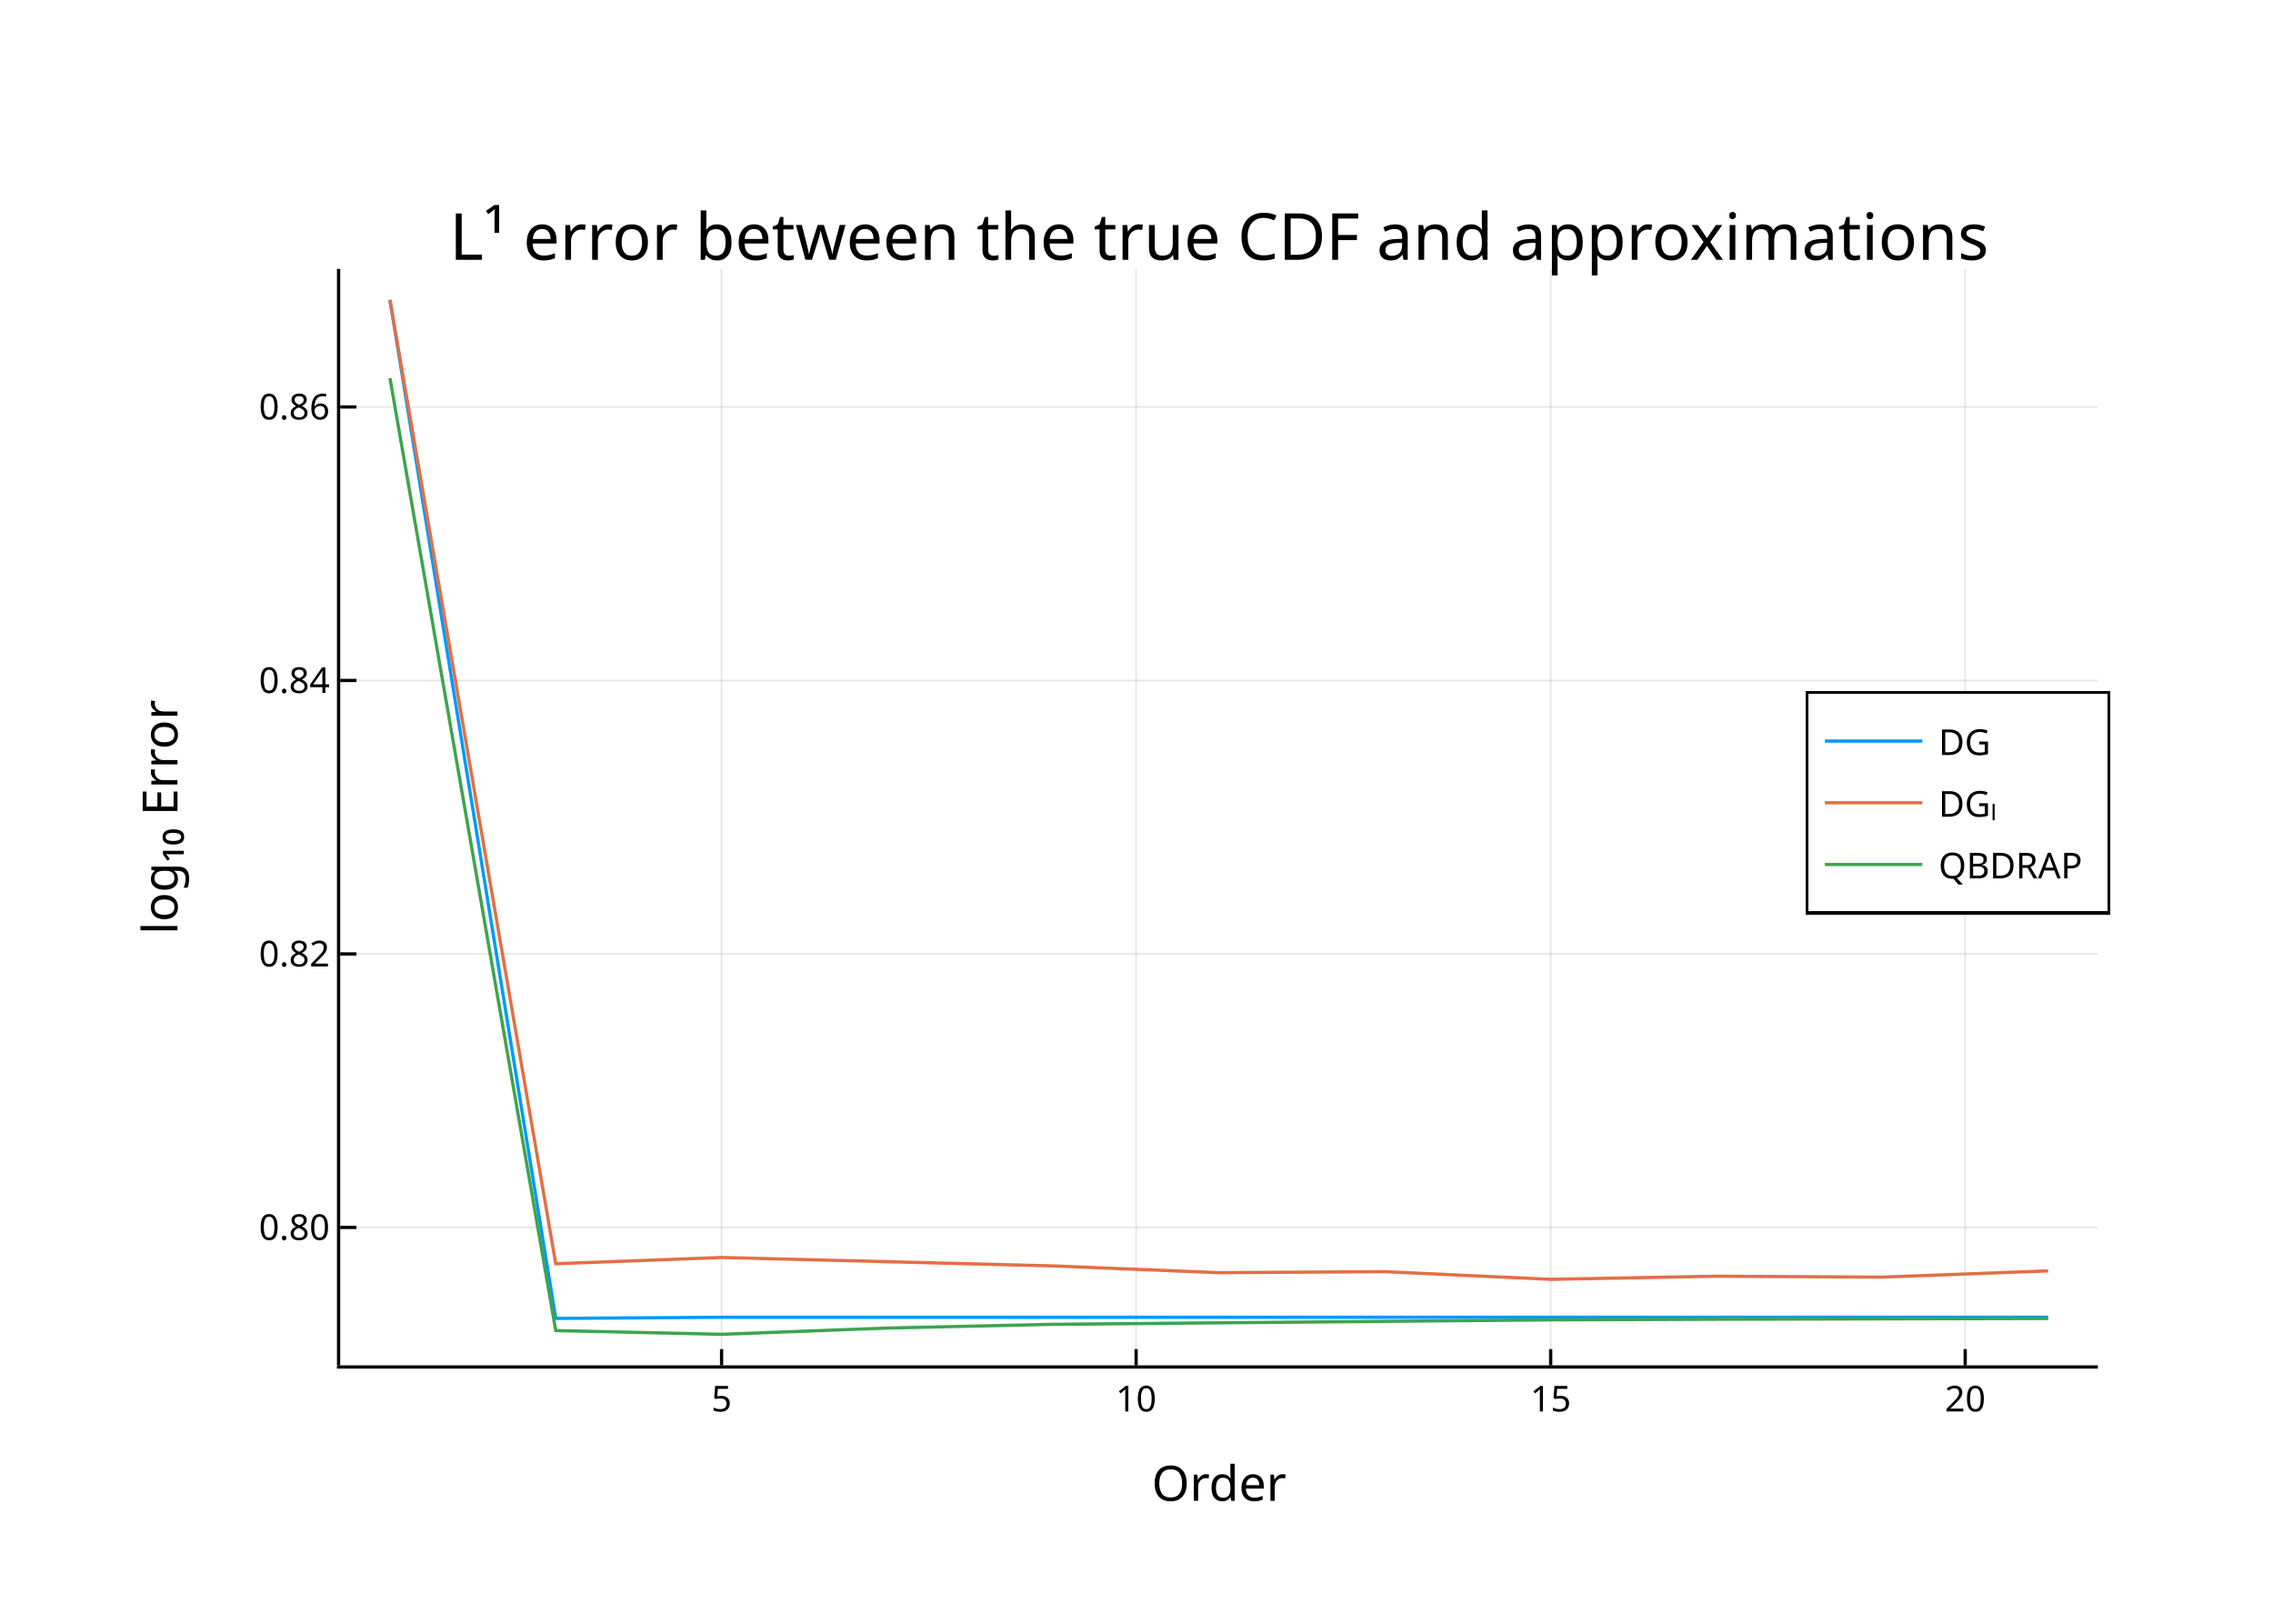
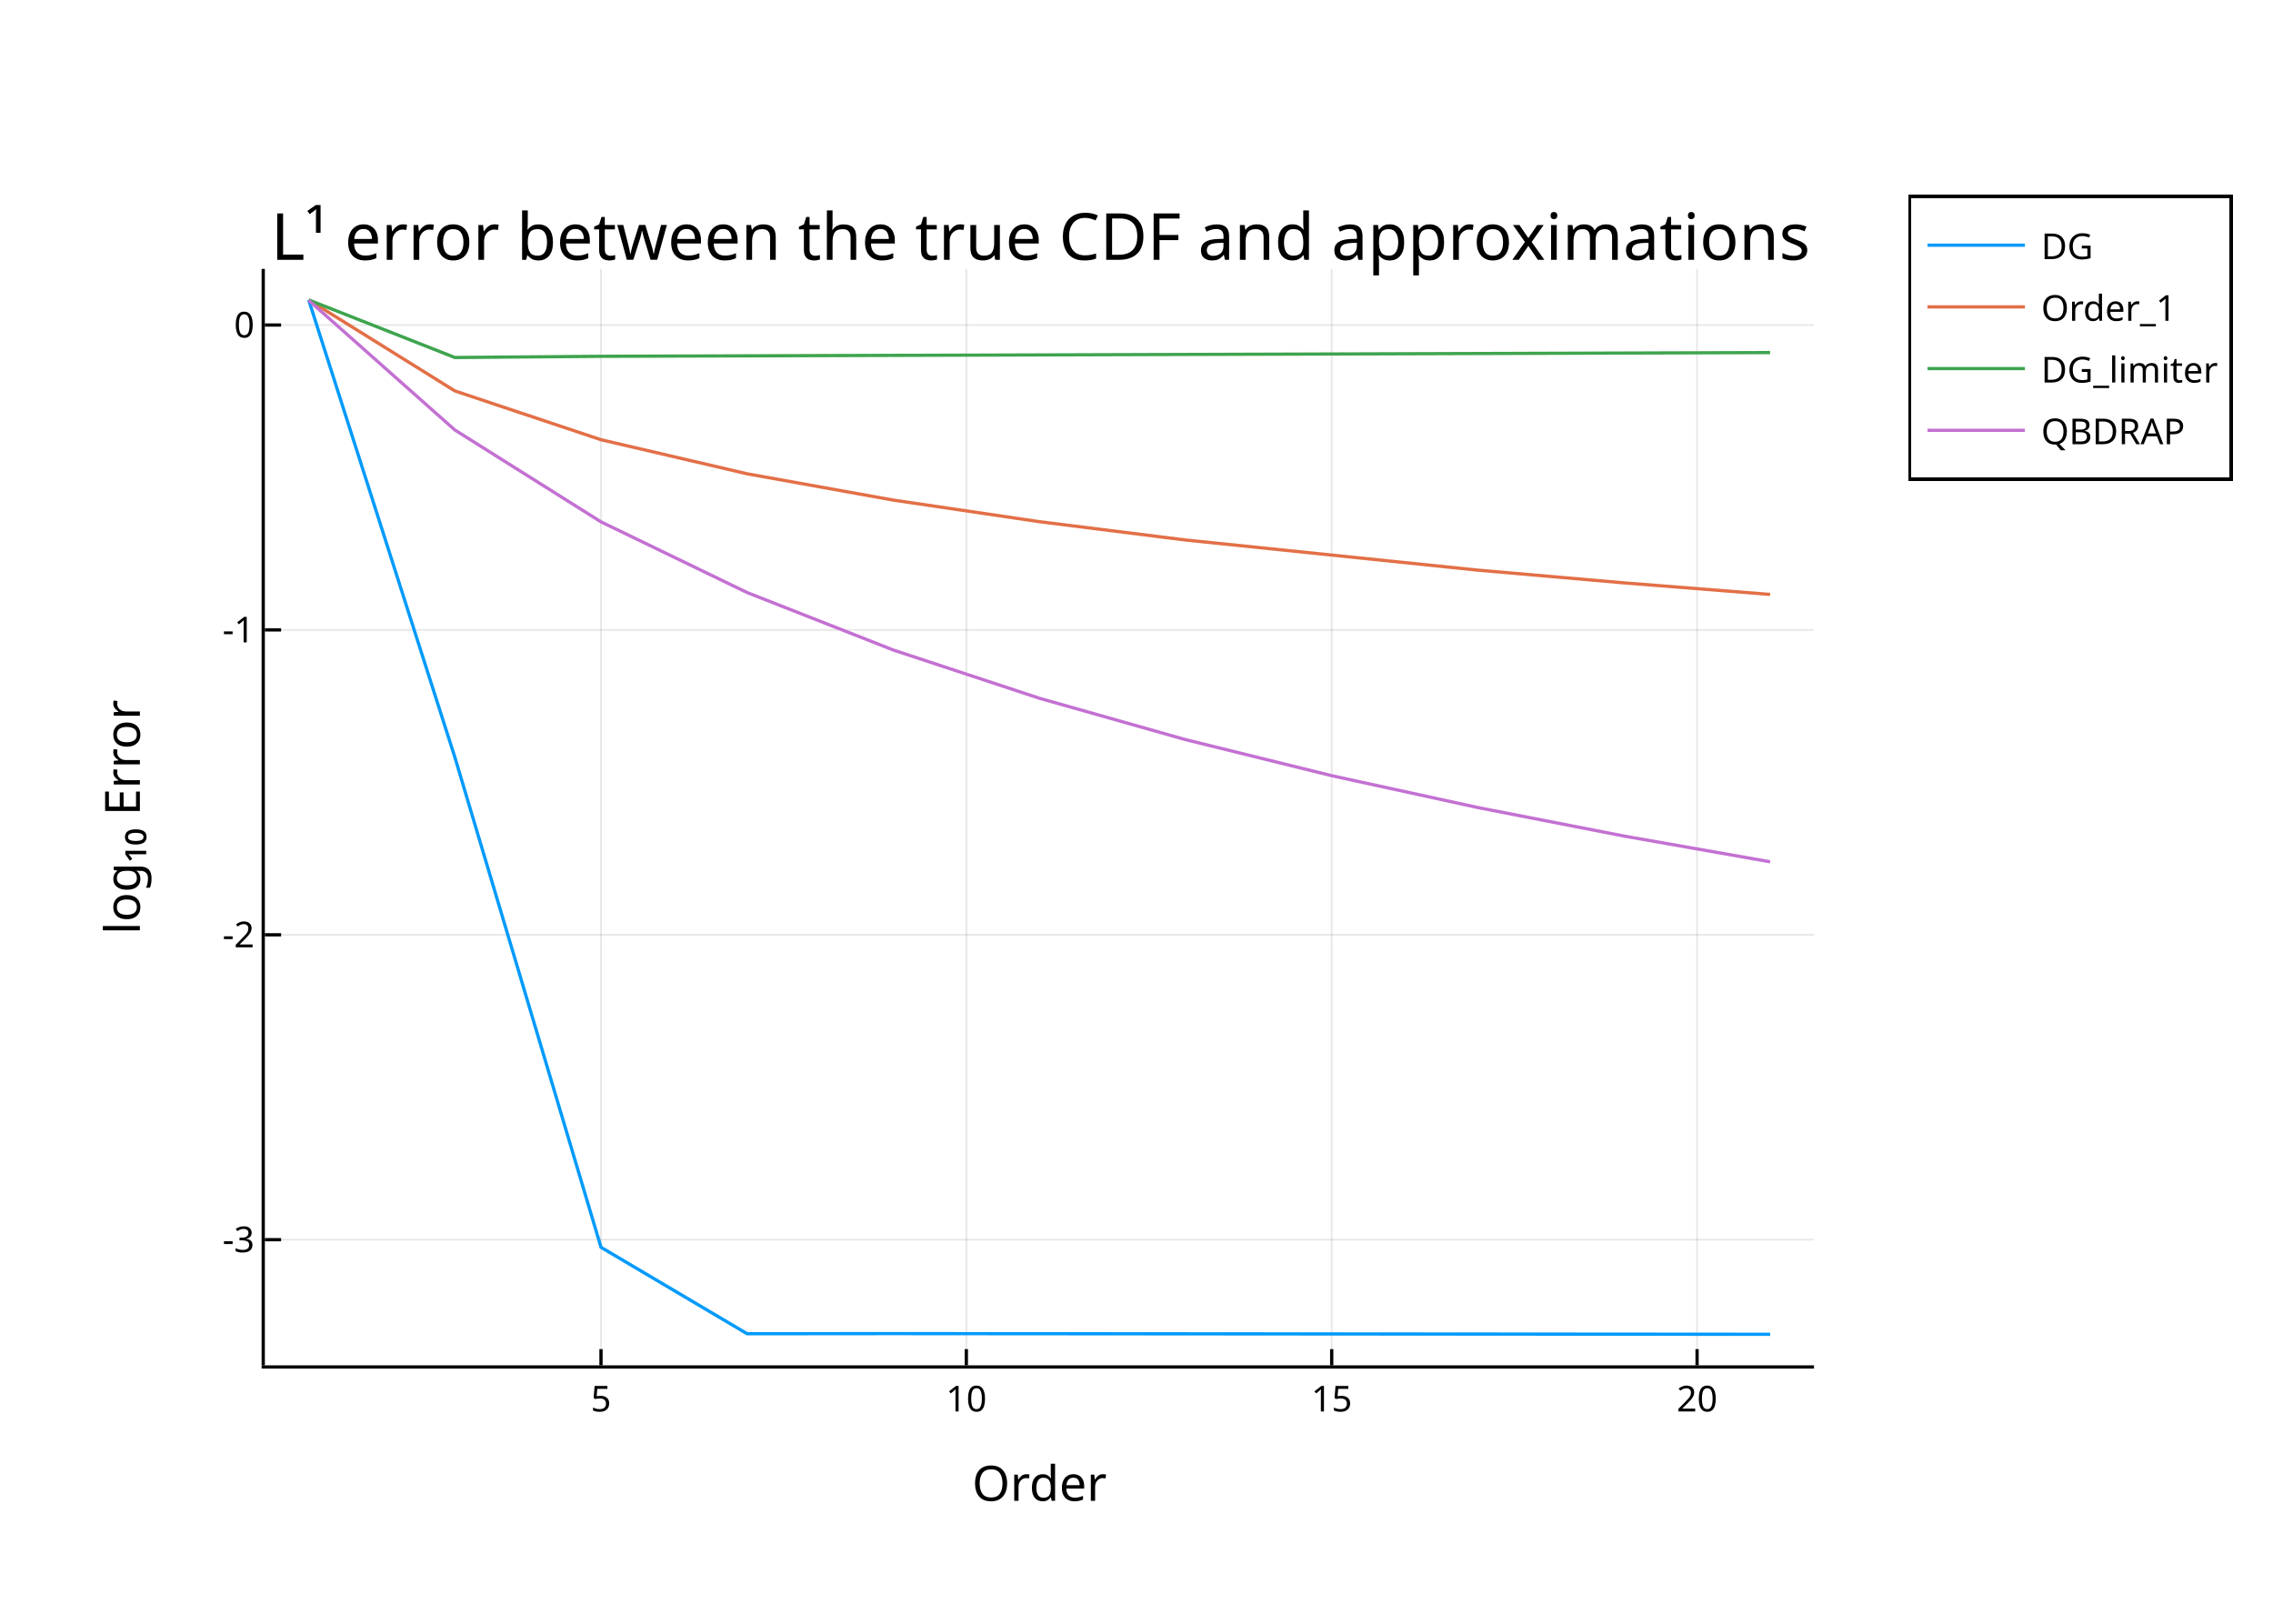
<svg xmlns="http://www.w3.org/2000/svg" class="main-svg" width="700" height="500" style="" viewBox="0 0 700 500">
  <rect x="0" y="0" width="700" height="500" style="fill: rgb(255, 255, 255); fill-opacity: 1;" />
-   <defs id="defs-e6cb38">
+   <defs id="defs-550729">
    <g class="clips">
-       <clipPath id="clipe6cb38xyplot" class="plotclip">
-         <rect width="541.293" height="337.635" />
-       </clipPath>
-       <clipPath class="axesclip" id="clipe6cb38x">
-         <rect x="104.77" y="0" width="541.293" height="500" />
-       </clipPath>
-       <clipPath class="axesclip" id="clipe6cb38y">
+       <clipPath id="clip550729xyplot" class="plotclip">
+         <rect width="477.073" height="337.635" />
+       </clipPath>
+       <clipPath class="axesclip" id="clip550729x">
+         <rect x="81.567" y="0" width="477.073" height="500" />
+       </clipPath>
+       <clipPath class="axesclip" id="clip550729y">
        <rect x="0" y="82.797" width="700" height="337.635" />
      </clipPath>
-       <clipPath class="axesclip" id="clipe6cb38xy">
-         <rect x="104.77" y="82.797" width="541.293" height="337.635" />
+       <clipPath class="axesclip" id="clip550729xy">
+         <rect x="81.567" y="82.797" width="477.073" height="337.635" />
      </clipPath>
    </g>
    <g class="gradients" />
  </defs>
  <g class="bglayer" />
  <g class="layer-below">
    <g class="imagelayer" />
    <g class="shapelayer" />
  </g>
  <g class="cartesianlayer">
    <g class="subplot xy">
      <g class="layer-subplot">
        <g class="shapelayer" />
        <g class="imagelayer" />
      </g>
      <g class="gridlayer">
        <g class="x">
-           <path class="xgrid crisp" transform="translate(222.2203,0)" d="M0,82.797v337.635" style="stroke: rgb(0, 0, 0); stroke-opacity: 0.1; stroke-width: 0.5px;" />
-           <path class="xgrid crisp" transform="translate(349.8803,0)" d="M0,82.797v337.635" style="stroke: rgb(0, 0, 0); stroke-opacity: 0.1; stroke-width: 0.5px;" />
-           <path class="xgrid crisp" transform="translate(477.5503,0)" d="M0,82.797v337.635" style="stroke: rgb(0, 0, 0); stroke-opacity: 0.1; stroke-width: 0.5px;" />
-           <path class="xgrid crisp" transform="translate(605.2103,0)" d="M0,82.797v337.635" style="stroke: rgb(0, 0, 0); stroke-opacity: 0.1; stroke-width: 0.5px;" />
+           <path class="xgrid crisp" transform="translate(185.087,0)" d="M0,82.797v337.635" style="stroke: rgb(0, 0, 0); stroke-opacity: 0.1; stroke-width: 0.5px;" />
+           <path class="xgrid crisp" transform="translate(297.597,0)" d="M0,82.797v337.635" style="stroke: rgb(0, 0, 0); stroke-opacity: 0.1; stroke-width: 0.5px;" />
+           <path class="xgrid crisp" transform="translate(410.117,0)" d="M0,82.797v337.635" style="stroke: rgb(0, 0, 0); stroke-opacity: 0.1; stroke-width: 0.5px;" />
+           <path class="xgrid crisp" transform="translate(522.637,0)" d="M0,82.797v337.635" style="stroke: rgb(0, 0, 0); stroke-opacity: 0.1; stroke-width: 0.5px;" />
        </g>
        <g class="y">
-           <path class="ygrid crisp" transform="translate(0,377.9669)" d="M104.77,0h541.293" style="stroke: rgb(0, 0, 0); stroke-opacity: 0.1; stroke-width: 0.5px;" />
-           <path class="ygrid crisp" transform="translate(0,293.7469)" d="M104.77,0h541.293" style="stroke: rgb(0, 0, 0); stroke-opacity: 0.1; stroke-width: 0.5px;" />
-           <path class="ygrid crisp" transform="translate(0,209.5369)" d="M104.77,0h541.293" style="stroke: rgb(0, 0, 0); stroke-opacity: 0.1; stroke-width: 0.5px;" />
-           <path class="ygrid crisp" transform="translate(0,125.3169)" d="M104.77,0h541.293" style="stroke: rgb(0, 0, 0); stroke-opacity: 0.1; stroke-width: 0.5px;" />
+           <path class="ygrid crisp" transform="translate(0,381.7369)" d="M81.567,0h477.073" style="stroke: rgb(0, 0, 0); stroke-opacity: 0.1; stroke-width: 0.5px;" />
+           <path class="ygrid crisp" transform="translate(0,287.8569)" d="M81.567,0h477.073" style="stroke: rgb(0, 0, 0); stroke-opacity: 0.1; stroke-width: 0.5px;" />
+           <path class="ygrid crisp" transform="translate(0,193.9669)" d="M81.567,0h477.073" style="stroke: rgb(0, 0, 0); stroke-opacity: 0.1; stroke-width: 0.5px;" />
+           <path class="ygrid crisp" transform="translate(0,100.0869)" d="M81.567,0h477.073" style="stroke: rgb(0, 0, 0); stroke-opacity: 0.1; stroke-width: 0.5px;" />
        </g>
      </g>
      <g class="zerolinelayer" />
      <path class="xlines-below" />
      <path class="ylines-below" />
      <g class="overlines-below" />
      <g class="xaxislayer-below" />
      <g class="yaxislayer-below" />
      <g class="overaxes-below" />
-       <g class="plot" transform="translate(104.7703,82.79692)" clip-path="url('#clipe6cb38xyplot')">
+       <g class="plot" transform="translate(81.56699,82.79692)" clip-path="url('#clip550729xyplot')">
        <g class="scatterlayer mlayer">
-           <g class="trace scatter tracefc9c04" style="stroke-miterlimit: 2; opacity: 1;">
-             <g class="fills" />
-             <g class="errorbars" />
-             <g class="lines">
-               <path class="js-line" d="M15.32,9.56L66.38,323.18L117.45,322.83L525.97,322.83" style="vector-effect: non-scaling-stroke; fill: none; stroke: rgb(0, 154, 250); stroke-opacity: 1; stroke-width: 1px; opacity: 1;" />
-             </g>
-             <g class="points" />
-             <g class="text" />
-           </g>
-           <g class="trace scatter tracee7372a" style="stroke-miterlimit: 2; opacity: 1;">
-             <g class="fills" />
-             <g class="errorbars" />
-             <g class="lines">
-               <path class="js-line" d="M15.32,9.56L66.38,306.35L117.45,304.42L219.58,307.02L270.65,309.1L321.71,308.79L372.78,311.15L423.84,310.19L474.91,310.47L525.97,308.55" style="vector-effect: non-scaling-stroke; fill: none; stroke: rgb(227, 111, 71); stroke-opacity: 1; stroke-width: 1px; opacity: 1;" />
-             </g>
-             <g class="points" />
-             <g class="text" />
-           </g>
-           <g class="trace scatter tracec42f87" style="stroke-miterlimit: 2; opacity: 1;">
-             <g class="fills" />
-             <g class="errorbars" />
-             <g class="lines">
-               <path class="js-line" d="M15.32,33.63L66.38,326.93L117.45,328.08L168.52,326.15L219.58,325L372.78,323.63L423.84,323.44L525.97,323.21" style="vector-effect: non-scaling-stroke; fill: none; stroke: rgb(62, 164, 78); stroke-opacity: 1; stroke-width: 1px; opacity: 1;" />
+           <g class="trace scatter trace0d5588" style="stroke-miterlimit: 2; opacity: 1;">
+             <g class="fills" />
+             <g class="errorbars" />
+             <g class="lines">
+               <path class="js-line" d="M13.5,9.56L58.51,150.37L103.52,301.29L148.52,327.9L193.53,327.86L463.57,328.07" style="vector-effect: non-scaling-stroke; fill: none; stroke: rgb(0, 154, 250); stroke-opacity: 1; stroke-width: 1px; opacity: 1;" />
+             </g>
+             <g class="points" />
+             <g class="text" />
+           </g>
+           <g class="trace scatter traced55cf8" style="stroke-miterlimit: 2; opacity: 1;">
+             <g class="fills" />
+             <g class="errorbars" />
+             <g class="lines">
+               <path class="js-line" d="M13.5,9.56L58.51,37.58L103.52,52.61L148.52,63.1L193.53,71.2L238.54,77.85L283.54,83.49L373.56,92.77L418.56,96.69L463.57,100.25" style="vector-effect: non-scaling-stroke; fill: none; stroke: rgb(227, 111, 71); stroke-opacity: 1; stroke-width: 1px; opacity: 1;" />
+             </g>
+             <g class="points" />
+             <g class="text" />
+           </g>
+           <g class="trace scatter trace76ebd8" style="stroke-miterlimit: 2; opacity: 1;">
+             <g class="fills" />
+             <g class="errorbars" />
+             <g class="lines">
+               <path class="js-line" d="M13.5,9.56L58.51,27.29L103.52,26.92L463.57,25.77" style="vector-effect: non-scaling-stroke; fill: none; stroke: rgb(62, 164, 78); stroke-opacity: 1; stroke-width: 1px; opacity: 1;" />
+             </g>
+             <g class="points" />
+             <g class="text" />
+           </g>
+           <g class="trace scatter tracefe1153" style="stroke-miterlimit: 2; opacity: 1;">
+             <g class="fills" />
+             <g class="errorbars" />
+             <g class="lines">
+               <path class="js-line" d="M13.5,9.69L58.51,49.61L103.52,77.9L148.52,99.67L193.53,117.36L238.54,132.22L283.54,144.96L328.55,156.06L373.56,165.87L418.56,174.65L463.57,182.58" style="vector-effect: non-scaling-stroke; fill: none; stroke: rgb(195, 113, 210); stroke-opacity: 1; stroke-width: 1px; opacity: 1;" />
            </g>
            <g class="points" />
            <g class="text" />
          </g>
        </g>
      </g>
      <g class="overplot" />
-       <path class="xlines-above crisp" d="M103.77,420.932H646.063" style="fill: none; stroke-width: 1px; stroke: rgb(0, 0, 0); stroke-opacity: 1;" />
-       <path class="ylines-above crisp" d="M104.27,82.797V420.432" style="fill: none; stroke-width: 1px; stroke: rgb(0, 0, 0); stroke-opacity: 1;" />
+       <path class="xlines-above crisp" d="M80.567,420.932H558.64" style="fill: none; stroke-width: 1px; stroke: rgb(0, 0, 0); stroke-opacity: 1;" />
+       <path class="ylines-above crisp" d="M81.067,82.797V420.432" style="fill: none; stroke-width: 1px; stroke: rgb(0, 0, 0); stroke-opacity: 1;" />
      <g class="overlines-above" />
      <g class="xaxislayer-above">
-         <path class="xtick ticks crisp" d="M0,420.432v-5" transform="translate(222.2203,0)" style="stroke: rgb(0, 0, 0); stroke-opacity: 1; stroke-width: 1px;" />
-         <path class="xtick ticks crisp" d="M0,420.432v-5" transform="translate(349.8803,0)" style="stroke: rgb(0, 0, 0); stroke-opacity: 1; stroke-width: 1px;" />
-         <path class="xtick ticks crisp" d="M0,420.432v-5" transform="translate(477.5503,0)" style="stroke: rgb(0, 0, 0); stroke-opacity: 1; stroke-width: 1px;" />
-         <path class="xtick ticks crisp" d="M0,420.432v-5" transform="translate(605.2103,0)" style="stroke: rgb(0, 0, 0); stroke-opacity: 1; stroke-width: 1px;" />
-         <g class="xtick">
-           <text text-anchor="middle" x="0" y="434.632" transform="translate(222.2203,0)" style="font-family: sans-serif; font-size: 11px; fill: rgb(0, 0, 0); fill-opacity: 1; white-space: pre;">5</text>
-         </g>
-         <g class="xtick">
-           <text text-anchor="middle" x="0" y="434.632" transform="translate(349.8803,0)" style="font-family: sans-serif; font-size: 11px; fill: rgb(0, 0, 0); fill-opacity: 1; white-space: pre;">10</text>
-         </g>
-         <g class="xtick">
-           <text text-anchor="middle" x="0" y="434.632" transform="translate(477.5503,0)" style="font-family: sans-serif; font-size: 11px; fill: rgb(0, 0, 0); fill-opacity: 1; white-space: pre;">15</text>
-         </g>
-         <g class="xtick">
-           <text text-anchor="middle" x="0" y="434.632" transform="translate(605.2103,0)" style="font-family: sans-serif; font-size: 11px; fill: rgb(0, 0, 0); fill-opacity: 1; white-space: pre;">20</text>
+         <path class="xtick ticks crisp" d="M0,420.432v-5" transform="translate(185.087,0)" style="stroke: rgb(0, 0, 0); stroke-opacity: 1; stroke-width: 1px;" />
+         <path class="xtick ticks crisp" d="M0,420.432v-5" transform="translate(297.597,0)" style="stroke: rgb(0, 0, 0); stroke-opacity: 1; stroke-width: 1px;" />
+         <path class="xtick ticks crisp" d="M0,420.432v-5" transform="translate(410.117,0)" style="stroke: rgb(0, 0, 0); stroke-opacity: 1; stroke-width: 1px;" />
+         <path class="xtick ticks crisp" d="M0,420.432v-5" transform="translate(522.637,0)" style="stroke: rgb(0, 0, 0); stroke-opacity: 1; stroke-width: 1px;" />
+         <g class="xtick">
+           <text text-anchor="middle" x="0" y="434.632" transform="translate(185.087,0)" style="font-family: sans-serif; font-size: 11px; fill: rgb(0, 0, 0); fill-opacity: 1; white-space: pre;">5</text>
+         </g>
+         <g class="xtick">
+           <text text-anchor="middle" x="0" y="434.632" transform="translate(297.597,0)" style="font-family: sans-serif; font-size: 11px; fill: rgb(0, 0, 0); fill-opacity: 1; white-space: pre;">10</text>
+         </g>
+         <g class="xtick">
+           <text text-anchor="middle" x="0" y="434.632" transform="translate(410.117,0)" style="font-family: sans-serif; font-size: 11px; fill: rgb(0, 0, 0); fill-opacity: 1; white-space: pre;">15</text>
+         </g>
+         <g class="xtick">
+           <text text-anchor="middle" x="0" y="434.632" transform="translate(522.637,0)" style="font-family: sans-serif; font-size: 11px; fill: rgb(0, 0, 0); fill-opacity: 1; white-space: pre;">20</text>
        </g>
      </g>
      <g class="yaxislayer-above">
-         <path class="ytick ticks crisp" d="M104.77,0h5" transform="translate(0,377.9669)" style="stroke: rgb(0, 0, 0); stroke-opacity: 1; stroke-width: 1px;" />
-         <path class="ytick ticks crisp" d="M104.77,0h5" transform="translate(0,293.7469)" style="stroke: rgb(0, 0, 0); stroke-opacity: 1; stroke-width: 1px;" />
-         <path class="ytick ticks crisp" d="M104.77,0h5" transform="translate(0,209.5369)" style="stroke: rgb(0, 0, 0); stroke-opacity: 1; stroke-width: 1px;" />
-         <path class="ytick ticks crisp" d="M104.77,0h5" transform="translate(0,125.3169)" style="stroke: rgb(0, 0, 0); stroke-opacity: 1; stroke-width: 1px;" />
-         <g class="ytick">
-           <text text-anchor="end" x="101.57" y="3.85" transform="translate(0,377.9669)" style="font-family: sans-serif; font-size: 11px; fill: rgb(0, 0, 0); fill-opacity: 1; white-space: pre;">0.80</text>
-         </g>
-         <g class="ytick">
-           <text text-anchor="end" x="101.57" y="3.85" transform="translate(0,293.7469)" style="font-family: sans-serif; font-size: 11px; fill: rgb(0, 0, 0); fill-opacity: 1; white-space: pre;">0.82</text>
-         </g>
-         <g class="ytick">
-           <text text-anchor="end" x="101.57" y="3.85" transform="translate(0,209.5369)" style="font-family: sans-serif; font-size: 11px; fill: rgb(0, 0, 0); fill-opacity: 1; white-space: pre;">0.84</text>
-         </g>
-         <g class="ytick">
-           <text text-anchor="end" x="101.57" y="3.85" transform="translate(0,125.3169)" style="font-family: sans-serif; font-size: 11px; fill: rgb(0, 0, 0); fill-opacity: 1; white-space: pre;">0.86</text>
+         <path class="ytick ticks crisp" d="M81.567,0h5" transform="translate(0,381.7369)" style="stroke: rgb(0, 0, 0); stroke-opacity: 1; stroke-width: 1px;" />
+         <path class="ytick ticks crisp" d="M81.567,0h5" transform="translate(0,287.8569)" style="stroke: rgb(0, 0, 0); stroke-opacity: 1; stroke-width: 1px;" />
+         <path class="ytick ticks crisp" d="M81.567,0h5" transform="translate(0,193.9669)" style="stroke: rgb(0, 0, 0); stroke-opacity: 1; stroke-width: 1px;" />
+         <path class="ytick ticks crisp" d="M81.567,0h5" transform="translate(0,100.0869)" style="stroke: rgb(0, 0, 0); stroke-opacity: 1; stroke-width: 1px;" />
+         <g class="ytick">
+           <text text-anchor="end" x="78.367" y="3.85" transform="translate(0,381.7369)" style="font-family: sans-serif; font-size: 11px; fill: rgb(0, 0, 0); fill-opacity: 1; white-space: pre;">-3</text>
+         </g>
+         <g class="ytick">
+           <text text-anchor="end" x="78.367" y="3.85" transform="translate(0,287.8569)" style="font-family: sans-serif; font-size: 11px; fill: rgb(0, 0, 0); fill-opacity: 1; white-space: pre;">-2</text>
+         </g>
+         <g class="ytick">
+           <text text-anchor="end" x="78.367" y="3.85" transform="translate(0,193.9669)" style="font-family: sans-serif; font-size: 11px; fill: rgb(0, 0, 0); fill-opacity: 1; white-space: pre;">-1</text>
+         </g>
+         <g class="ytick">
+           <text text-anchor="end" x="78.367" y="3.85" transform="translate(0,100.0869)" style="font-family: sans-serif; font-size: 11px; fill: rgb(0, 0, 0); fill-opacity: 1; white-space: pre;">0</text>
        </g>
      </g>
      <g class="overaxes-above" />
    </g>
  </g>
  <g class="polarlayer" />
  <g class="ternarylayer" />
  <g class="geolayer" />
  <g class="funnelarealayer" />
  <g class="pielayer" />
  <g class="treemaplayer" />
  <g class="sunburstlayer" />
  <g class="glimages" />
-   <defs id="topdefs-e6cb38">
+   <defs id="topdefs-550729">
    <g class="clips" />
-     <clipPath id="legende6cb38">
-       <rect width="92" height="67" x="1" y="1" />
+     <clipPath id="legend550729">
+       <rect width="98" height="86" x="1" y="1" />
    </clipPath>
  </defs>
  <g class="layer-above">
    <g class="imagelayer" />
    <g class="shapelayer" />
  </g>
  <g class="infolayer">
-     <g class="legend" pointer-events="all" transform="translate(556,212.7)">
-       <rect class="bg" shape-rendering="crispEdges" width="93" height="68" x="0.5" y="0.5" style="stroke: rgb(0, 0, 0); stroke-opacity: 1; fill: rgb(255, 255, 255); fill-opacity: 1; stroke-width: 1px;" />
-       <g class="scrollbox" transform="" clip-path="url('#legende6cb38')">
+     <g class="legend" pointer-events="all" transform="translate(587.6,60)">
+       <rect class="bg" shape-rendering="crispEdges" width="99" height="87" x="0.5" y="0.5" style="stroke: rgb(0, 0, 0); stroke-opacity: 1; fill: rgb(255, 255, 255); fill-opacity: 1; stroke-width: 1px;" />
+       <g class="scrollbox" transform="" clip-path="url('#legend550729')">
        <g class="groups">
          <g class="traces" transform="translate(1,15.5)" style="opacity: 1;">
            <text class="legendtext" text-anchor="start" x="40" y="4.29" style="font-family: sans-serif; font-size: 11px; fill: rgb(0, 0, 0); fill-opacity: 1; white-space: pre;">DG</text>
            <g class="layers" style="opacity: 1;">
              <g class="legendfill" />
              <g class="legendlines">
                <path class="js-line" d="M5,0h30" style="fill: none; stroke: rgb(0, 154, 250); stroke-opacity: 1; stroke-width: 1px;" />
              </g>
              <g class="legendsymbols">
                <g class="legendpoints" />
              </g>
            </g>
-             <rect class="legendtoggle" x="0" y="-9.5" width="86.469" height="19" style="fill: rgb(0, 0, 0); fill-opacity: 0;" />
+             <rect class="legendtoggle" x="0" y="-9.5" width="92.109" height="19" style="fill: rgb(0, 0, 0); fill-opacity: 0;" />
          </g>
          <g class="traces" transform="translate(1,34.5)" style="opacity: 1;">
-             <text class="legendtext" text-anchor="start" x="40" y="4.29" style="font-family: sans-serif; font-size: 11px; fill: rgb(0, 0, 0); fill-opacity: 1; white-space: pre;">DGₗ</text>
+             <text class="legendtext" text-anchor="start" x="40" y="4.29" style="font-family: sans-serif; font-size: 11px; fill: rgb(0, 0, 0); fill-opacity: 1; white-space: pre;">Order_1</text>
            <g class="layers" style="opacity: 1;">
              <g class="legendfill" />
              <g class="legendlines">
                <path class="js-line" d="M5,0h30" style="fill: none; stroke: rgb(227, 111, 71); stroke-opacity: 1; stroke-width: 1px;" />
              </g>
              <g class="legendsymbols">
                <g class="legendpoints" />
              </g>
            </g>
-             <rect class="legendtoggle" x="0" y="-9.5" width="86.469" height="19" style="fill: rgb(0, 0, 0); fill-opacity: 0;" />
+             <rect class="legendtoggle" x="0" y="-9.5" width="92.109" height="19" style="fill: rgb(0, 0, 0); fill-opacity: 0;" />
          </g>
          <g class="traces" transform="translate(1,53.5)" style="opacity: 1;">
+             <text class="legendtext" text-anchor="start" x="40" y="4.29" style="font-family: sans-serif; font-size: 11px; fill: rgb(0, 0, 0); fill-opacity: 1; white-space: pre;">DG_limiter</text>
+             <g class="layers" style="opacity: 1;">
+               <g class="legendfill" />
+               <g class="legendlines">
+                 <path class="js-line" d="M5,0h30" style="fill: none; stroke: rgb(62, 164, 78); stroke-opacity: 1; stroke-width: 1px;" />
+               </g>
+               <g class="legendsymbols">
+                 <g class="legendpoints" />
+               </g>
+             </g>
+             <rect class="legendtoggle" x="0" y="-9.5" width="92.109" height="19" style="fill: rgb(0, 0, 0); fill-opacity: 0;" />
+           </g>
+           <g class="traces" transform="translate(1,72.5)" style="opacity: 1;">
            <text class="legendtext" text-anchor="start" x="40" y="4.29" style="font-family: sans-serif; font-size: 11px; fill: rgb(0, 0, 0); fill-opacity: 1; white-space: pre;">QBDRAP</text>
            <g class="layers" style="opacity: 1;">
              <g class="legendfill" />
              <g class="legendlines">
-                 <path class="js-line" d="M5,0h30" style="fill: none; stroke: rgb(62, 164, 78); stroke-opacity: 1; stroke-width: 1px;" />
-               </g>
-               <g class="legendsymbols">
-                 <g class="legendpoints" />
-               </g>
-             </g>
-             <rect class="legendtoggle" x="0" y="-9.5" width="86.469" height="19" style="fill: rgb(0, 0, 0); fill-opacity: 0;" />
+                 <path class="js-line" d="M5,0h30" style="fill: none; stroke: rgb(195, 113, 210); stroke-opacity: 1; stroke-width: 1px;" />
+               </g>
+               <g class="legendsymbols">
+                 <g class="legendpoints" />
+               </g>
+             </g>
+             <rect class="legendtoggle" x="0" y="-9.5" width="92.109" height="19" style="fill: rgb(0, 0, 0); fill-opacity: 0;" />
          </g>
        </g>
      </g>
      <rect class="scrollbar" rx="20" ry="3" width="0" height="0" x="0" y="0" style="fill: rgb(128, 139, 164); fill-opacity: 1;" />
    </g>
    <g class="g-gtitle" />
    <g class="g-xtitle">
-       <text class="xtitle" x="375.417" y="462.141" text-anchor="middle" style="font-family: sans-serif; font-size: 15px; fill: rgb(0, 0, 0); opacity: 1; font-weight: normal; white-space: pre;">Order</text>
+       <text class="xtitle" x="320.104" y="462.141" text-anchor="middle" style="font-family: sans-serif; font-size: 15px; fill: rgb(0, 0, 0); opacity: 1; font-weight: normal; white-space: pre;">Order</text>
    </g>
    <g class="g-ytitle">
-       <text class="ytitle" transform="rotate(-90,54.65625,251.6146)" x="54.656" y="251.615" text-anchor="middle" style="font-family: sans-serif; font-size: 15px; fill: rgb(0, 0, 0); opacity: 1; font-weight: normal; white-space: pre;">log₁₀ Error</text>
+       <text class="ytitle" transform="rotate(-90,43.07812,251.6146)" x="43.078" y="251.615" text-anchor="middle" style="font-family: sans-serif; font-size: 15px; fill: rgb(0, 0, 0); opacity: 1; font-weight: normal; white-space: pre;">log₁₀ Error</text>
    </g>
    <g class="annotation" data-index="0" style="opacity: 1;">
-       <g class="annotation-text-g" transform="rotate(0,375.4167,73)">
-         <g class="cursor-pointer" transform="translate(150,60)">
+       <g class="annotation-text-g" transform="rotate(0,320.1037,73)">
+         <g class="cursor-pointer" transform="translate(95,60)">
          <rect class="bg" x="0.5" y="0.5" width="450" height="25" style="stroke-width: 1px; stroke: rgb(0, 0, 0); stroke-opacity: 0; fill: rgb(0, 0, 0); fill-opacity: 0;" />
          <text class="annotation-text" text-anchor="middle" x="225.453" y="20" style="font-family: sans-serif; font-size: 20px; fill: rgb(0, 0, 0); fill-opacity: 1; white-space: pre;">L¹ error between the true CDF and approximations</text>
        </g>
      </g>
    </g>
  </g>
</svg>
